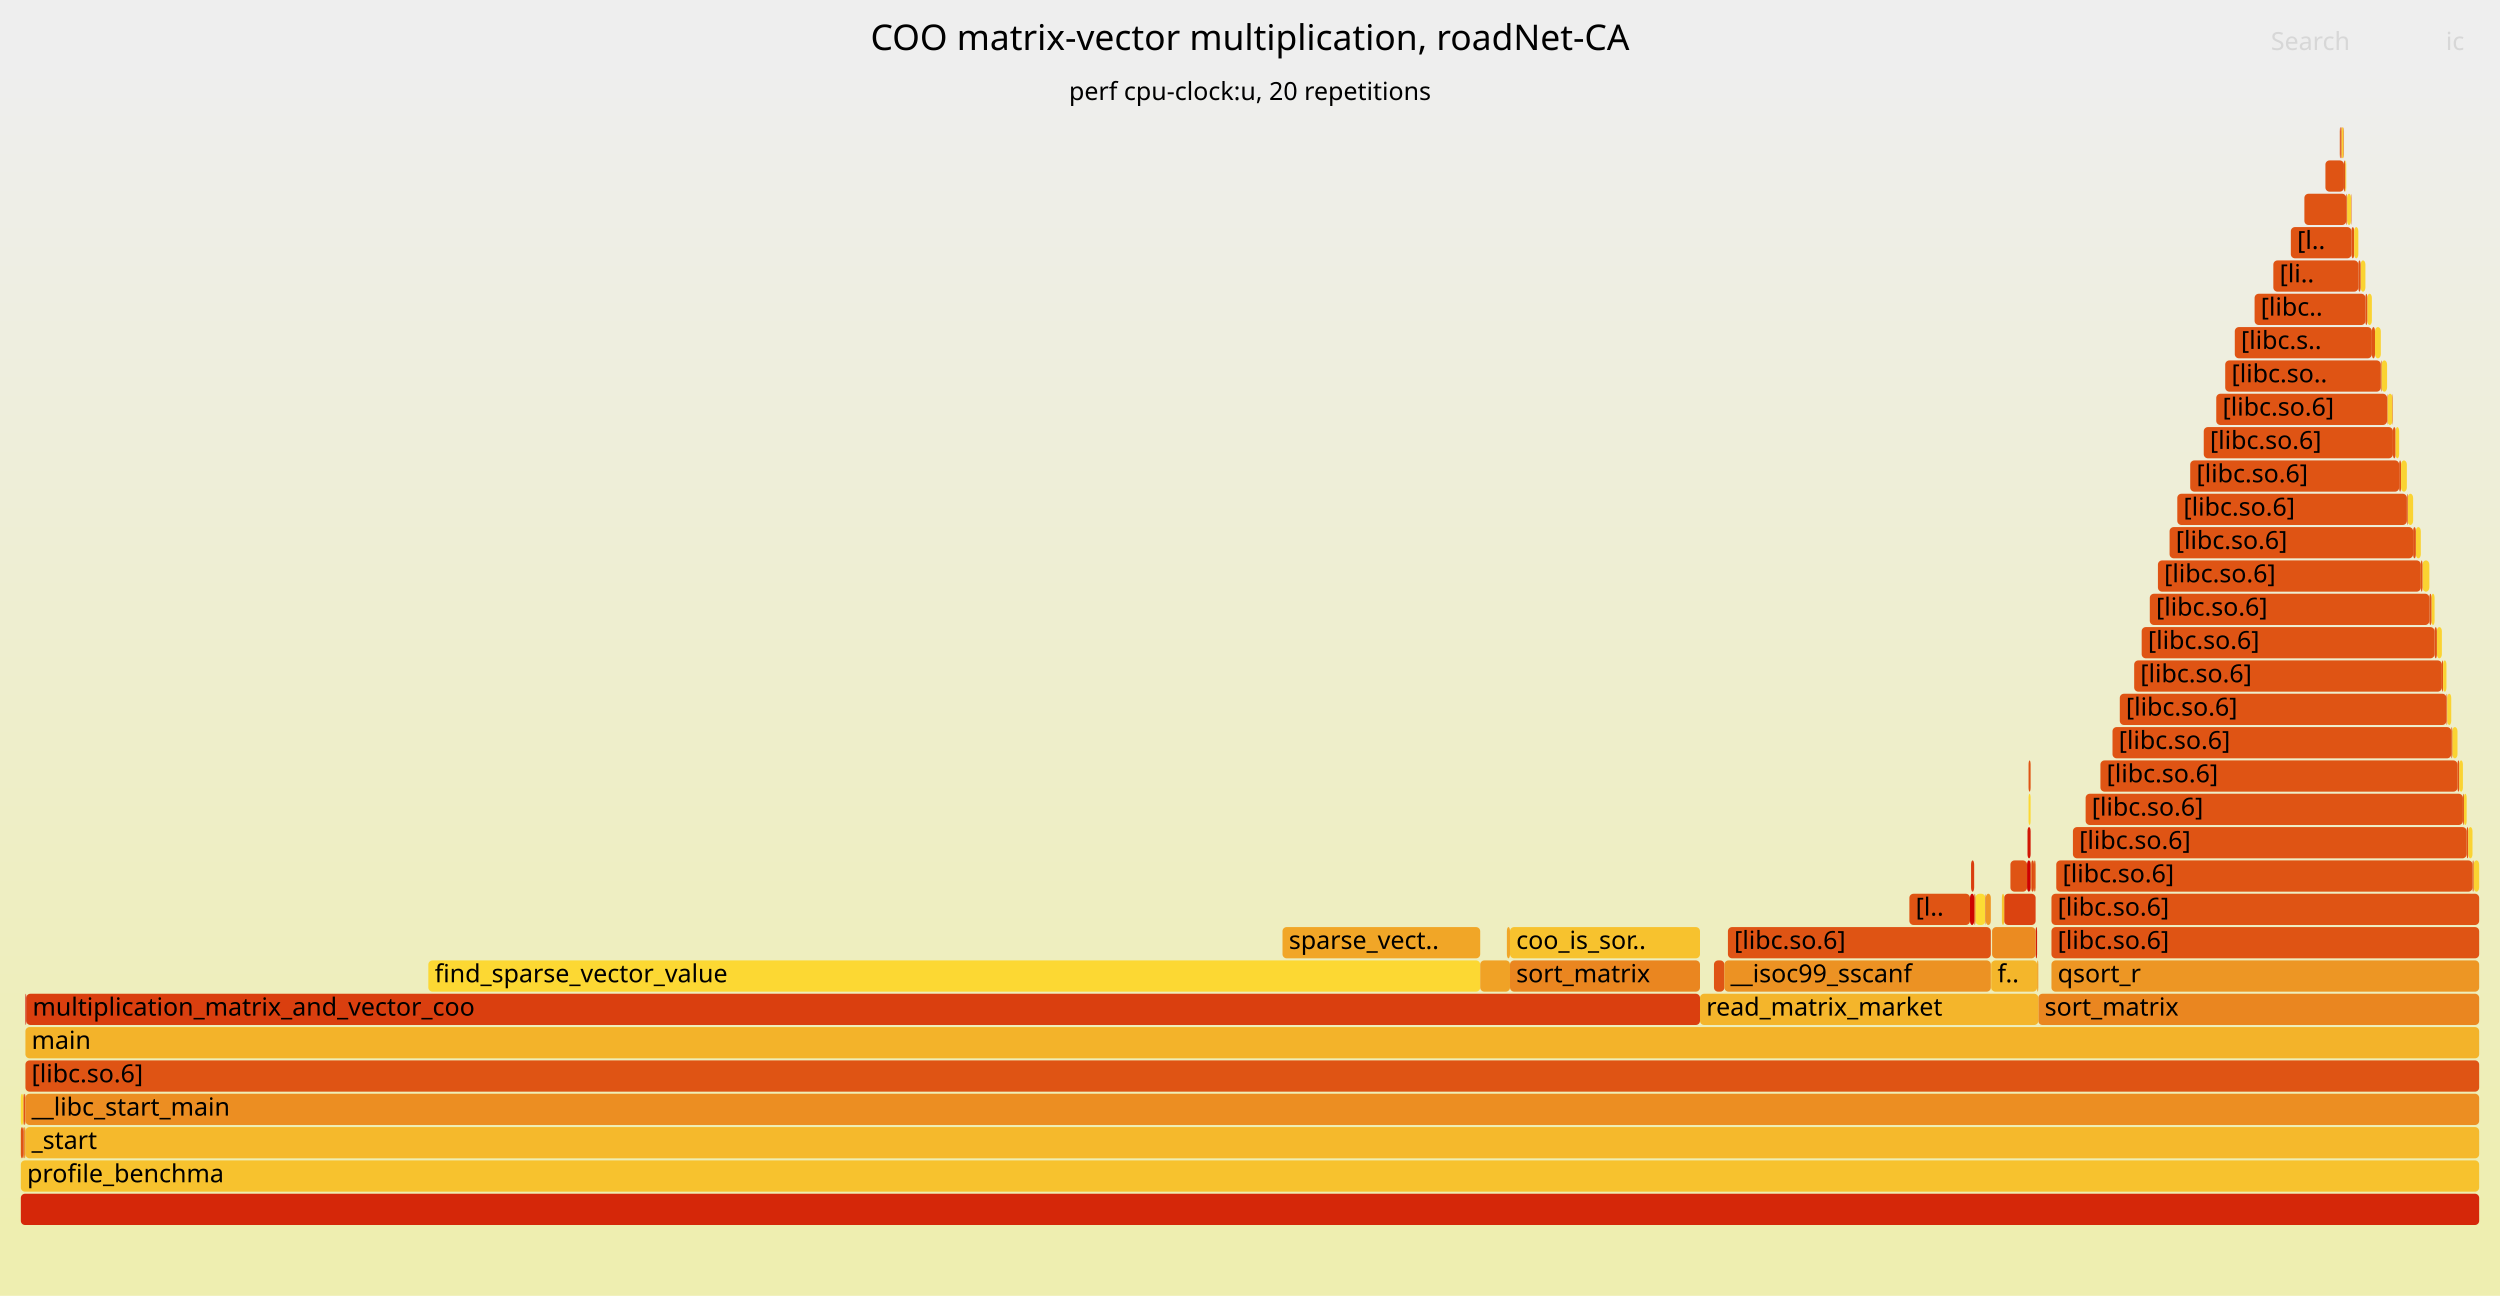
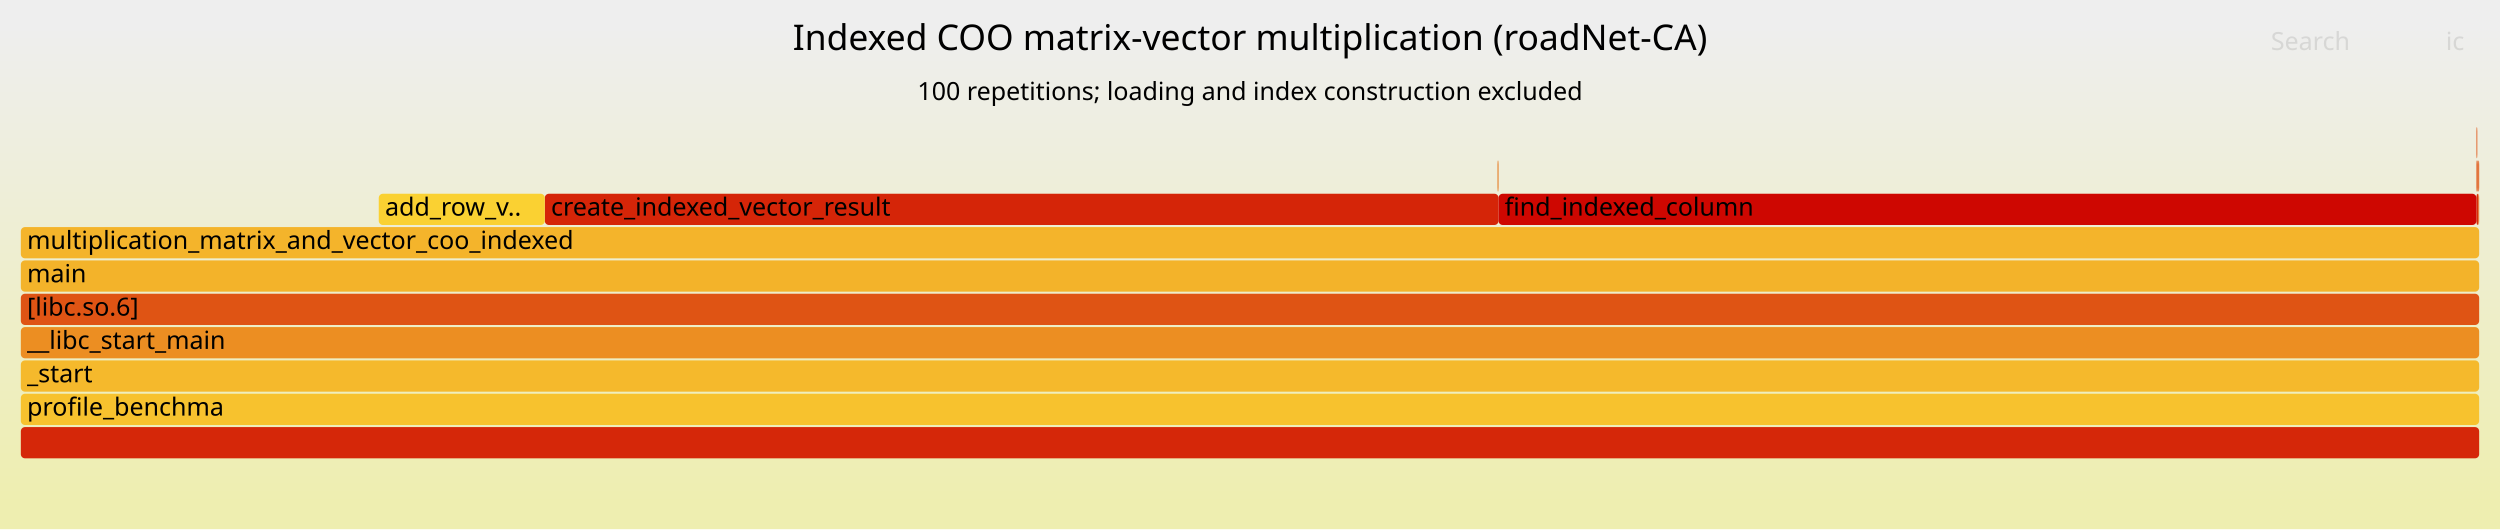
- <svg xmlns="http://www.w3.org/2000/svg" version="1.1" width="1200" height="622" viewBox="0 0 1200 622">
+ <svg xmlns="http://www.w3.org/2000/svg" version="1.1" width="1200" height="254" viewBox="0 0 1200 254">
  <defs>
    <linearGradient id="background" y1="0" y2="1" x1="0" x2="0">
      <stop stop-color="#eeeeee" offset="5%" />
      <stop stop-color="#eeeeb0" offset="95%" />
    </linearGradient>
  </defs>
  <style type="text/css">
	text { font-family:Verdana; font-size:12px; fill:rgb(0,0,0); }
	#search, #ignorecase { opacity:0.1; cursor:pointer; }
	#search:hover, #search.show, #ignorecase:hover, #ignorecase.show { opacity:1; }
	#subtitle { text-anchor:middle; font-color:rgb(160,160,160); }
	#title { text-anchor:middle; font-size:17px}
	#unzoom { cursor:pointer; }
	#frames &gt; *:hover { stroke:black; stroke-width:0.5; cursor:pointer; }
	.hide { display:none; }
	.parent { opacity:0.5; }
</style>
-   <rect x="0.0" y="0" width="1200.0" height="622.0" fill="url(#background)" />
-   <text id="title" x="600.00" y="24">COO matrix-vector multiplication, roadNet-CA</text>
-   <text id="subtitle" x="600.00" y="48">perf cpu-clock:u, 20 repetitions</text>
-   <text id="details" x="10.00" y="605"> </text>
+   <rect x="0.0" y="0" width="1200.0" height="254.0" fill="url(#background)" />
+   <text id="title" x="600.00" y="24">Indexed COO matrix-vector multiplication (roadNet-CA)</text>
+   <text id="subtitle" x="600.00" y="48">100 repetitions; loading and index construction excluded</text>
+   <text id="details" x="10.00" y="237"> </text>
  <text id="unzoom" x="10.00" y="24" class="hide">Reset Zoom</text>
  <text id="search" x="1090.00" y="24">Search</text>
  <text id="ignorecase" x="1174.00" y="24">ic</text>
-   <text id="matched" x="1090.00" y="605"> </text>
+   <text id="matched" x="1090.00" y="237"> </text>
  <g id="frames">
    <g>
-       <rect x="829.4" y="445" width="126.2" height="15.0" fill="rgb(223,84,20)" rx="2" ry="2" />
-       <text x="832.38" y="455.5">[libc.so.6]</text>
+       <rect x="1188.7" y="93" width="0.9" height="15.0" fill="rgb(215,47,11)" rx="2" ry="2" />
+       <text x="1191.66" y="103.5" />
    </g>
    <g>
-       <rect x="1182.2" y="381" width="0.5" height="15.0" fill="rgb(223,84,20)" rx="2" ry="2" />
-       <text x="1185.24" y="391.5" />
+       <rect x="10.0" y="125" width="1180.0" height="15.0" fill="rgb(243,179,42)" rx="2" ry="2" />
+       <text x="13.00" y="135.5">main</text>
    </g>
    <g>
-       <rect x="822.7" y="461" width="5.0" height="15.0" fill="rgb(223,84,20)" rx="2" ry="2" />
-       <text x="825.69" y="471.5" />
+       <rect x="1189.1" y="77" width="0.5" height="15.0" fill="rgb(223,86,20)" rx="2" ry="2" />
+       <text x="1192.11" y="87.5" />
    </g>
    <g>
-       <rect x="1172.1" y="317" width="0.6" height="15.0" fill="rgb(223,84,20)" rx="2" ry="2" />
-       <text x="1175.10" y="327.5" />
+       <rect x="10.0" y="205" width="1180.0" height="15.0" fill="rgb(213,39,9)" rx="2" ry="2" />
+       <text x="13.00" y="215.5" />
    </g>
    <g>
-       <rect x="1031.9" y="285" width="134.2" height="15.0" fill="rgb(223,84,20)" rx="2" ry="2" />
-       <text x="1034.90" y="295.5">[libc.so.6]</text>
+       <rect x="10.0" y="141" width="1180.0" height="15.0" fill="rgb(223,84,20)" rx="2" ry="2" />
+       <text x="13.00" y="151.5">[libc.so.6]</text>
    </g>
    <g>
-       <rect x="1133.1" y="125" width="2.3" height="15.0" fill="rgb(250,211,50)" rx="2" ry="2" />
-       <text x="1136.06" y="135.5" />
+       <rect x="261.5" y="93" width="457.8" height="15.0" fill="rgb(213,37,8)" rx="2" ry="2" />
+       <text x="264.48" y="103.5">create_indexed_vector_result</text>
    </g>
    <g>
-       <rect x="975.0" y="413" width="1.3" height="15.0" fill="rgb(221,74,17)" rx="2" ry="2" />
-       <text x="977.96" y="423.5" />
+       <rect x="181.8" y="93" width="79.7" height="15.0" fill="rgb(250,209,50)" rx="2" ry="2" />
+       <text x="184.83" y="103.5">add_row_v..</text>
    </g>
    <g>
-       <rect x="962.0" y="429" width="15.1" height="15.0" fill="rgb(219,67,16)" rx="2" ry="2" />
-       <text x="965.02" y="439.5" />
+       <rect x="10.0" y="109" width="1180.0" height="15.0" fill="rgb(244,180,43)" rx="2" ry="2" />
+       <text x="13.00" y="119.5">multiplication_matrix_and_vector_coo_indexed</text>
    </g>
    <g>
-       <rect x="1177.1" y="349" width="2.5" height="15.0" fill="rgb(250,211,50)" rx="2" ry="2" />
-       <text x="1180.06" y="359.5" />
+       <rect x="10.0" y="189" width="1180.0" height="15.0" fill="rgb(247,194,46)" rx="2" ry="2" />
+       <text x="13.00" y="199.5">profile_benchma</text>
    </g>
    <g>
-       <rect x="955.6" y="461" width="0.2" height="15.0" fill="rgb(252,220,52)" rx="2" ry="2" />
-       <text x="958.55" y="471.5" />
+       <rect x="719.3" y="93" width="469.4" height="15.0" fill="rgb(206,7,1)" rx="2" ry="2" />
+       <text x="722.25" y="103.5">find_indexed_column</text>
    </g>
    <g>
-       <rect x="1126.6" y="93" width="1.9" height="15.0" fill="rgb(250,211,50)" rx="2" ry="2" />
-       <text x="1129.59" y="103.5" />
+       <rect x="10.0" y="157" width="1180.0" height="15.0" fill="rgb(236,142,34)" rx="2" ry="2" />
+       <text x="13.00" y="167.5">__libc_start_main</text>
    </g>
    <g>
-       <rect x="1041.4" y="253" width="116.9" height="15.0" fill="rgb(223,84,20)" rx="2" ry="2" />
-       <text x="1044.39" y="263.5">[libc.so.6]</text>
+       <rect x="10.0" y="173" width="1180.0" height="15.0" fill="rgb(245,185,44)" rx="2" ry="2" />
+       <text x="13.00" y="183.5">_start</text>
    </g>
    <g>
-       <rect x="984.7" y="445" width="205.3" height="15.0" fill="rgb(223,84,20)" rx="2" ry="2" />
-       <text x="987.67" y="455.5">[libc.so.6]</text>
+       <rect x="1188.7" y="77" width="0.4" height="15.0" fill="rgb(223,84,20)" rx="2" ry="2" />
+       <text x="1191.66" y="87.5" />
    </g>
    <g>
-       <rect x="1063.8" y="189" width="82.0" height="15.0" fill="rgb(223,84,20)" rx="2" ry="2" />
-       <text x="1066.83" y="199.5">[libc.so.6]</text>
+       <rect x="1189.6" y="93" width="0.4" height="15.0" fill="rgb(227,103,24)" rx="2" ry="2" />
+       <text x="1192.55" y="103.5" />
    </g>
    <g>
-       <rect x="12.2" y="541" width="1177.8" height="15.0" fill="rgb(245,185,44)" rx="2" ry="2" />
-       <text x="15.16" y="551.5">_start</text>
+       <rect x="718.8" y="77" width="0.5" height="15.0" fill="rgb(230,119,28)" rx="2" ry="2" />
+       <text x="721.81" y="87.5" />
    </g>
    <g>
-       <rect x="1123.1" y="61" width="0.5" height="15.0" fill="rgb(223,84,20)" rx="2" ry="2" />
-       <text x="1126.14" y="71.5" />
+       <rect x="1189.6" y="77" width="0.4" height="15.0" fill="rgb(223,84,20)" rx="2" ry="2" />
+       <text x="1192.55" y="87.5" />
    </g>
    <g>
-       <rect x="973.7" y="381" width="1.0" height="15.0" fill="rgb(252,216,51)" rx="2" ry="2" />
-       <text x="976.67" y="391.5" />
-     </g>
-     <g>
-       <rect x="1128.7" y="109" width="1.3" height="15.0" fill="rgb(223,84,20)" rx="2" ry="2" />
-       <text x="1131.75" y="119.5" />
-     </g>
-     <g>
-       <rect x="1099.6" y="109" width="29.1" height="15.0" fill="rgb(223,84,20)" rx="2" ry="2" />
-       <text x="1102.63" y="119.5">[l..</text>
-     </g>
-     <g>
-       <rect x="1186.8" y="413" width="0.6" height="15.0" fill="rgb(223,84,20)" rx="2" ry="2" />
-       <text x="1189.76" y="423.5" />
-     </g>
-     <g>
-       <rect x="965.0" y="413" width="8.0" height="15.0" fill="rgb(223,84,20)" rx="2" ry="2" />
-       <text x="968.04" y="423.5" />
-     </g>
-     <g>
-       <rect x="11.3" y="525" width="0.2" height="15.0" fill="rgb(252,216,51)" rx="2" ry="2" />
-       <text x="14.29" y="535.5" />
-     </g>
-     <g>
-       <rect x="976.3" y="413" width="0.8" height="15.0" fill="rgb(224,88,21)" rx="2" ry="2" />
-       <text x="979.26" y="423.5" />
-     </g>
-     <g>
-       <rect x="1125.7" y="77" width="0.5" height="15.0" fill="rgb(250,211,50)" rx="2" ry="2" />
-       <text x="1128.73" y="87.5" />
-     </g>
-     <g>
-       <rect x="984.7" y="429" width="205.3" height="15.0" fill="rgb(223,84,20)" rx="2" ry="2" />
-       <text x="987.67" y="439.5">[libc.so.6]</text>
-     </g>
-     <g>
-       <rect x="1179.6" y="365" width="0.9" height="15.0" fill="rgb(223,84,20)" rx="2" ry="2" />
-       <text x="1182.65" y="375.5" />
-     </g>
-     <g>
-       <rect x="1028.0" y="301" width="140.6" height="15.0" fill="rgb(223,84,20)" rx="2" ry="2" />
-       <text x="1031.02" y="311.5">[libc.so.6]</text>
-     </g>
-     <g>
-       <rect x="978.4" y="477" width="211.6" height="15.0" fill="rgb(234,134,32)" rx="2" ry="2" />
-       <text x="981.42" y="487.5">sort_matrix</text>
-     </g>
-     <g>
-       <rect x="1162.8" y="269" width="3.3" height="15.0" fill="rgb(250,211,50)" rx="2" ry="2" />
-       <text x="1165.82" y="279.5" />
-     </g>
-     <g>
-       <rect x="1142.8" y="173" width="0.4" height="15.0" fill="rgb(223,84,20)" rx="2" ry="2" />
-       <text x="1145.77" y="183.5" />
-     </g>
-     <g>
-       <rect x="955.8" y="461" width="22.0" height="15.0" fill="rgb(244,182,43)" rx="2" ry="2" />
-       <text x="958.77" y="471.5">f..</text>
-     </g>
-     <g>
-       <rect x="1159.6" y="253" width="2.4" height="15.0" fill="rgb(250,211,50)" rx="2" ry="2" />
-       <text x="1162.59" y="263.5" />
-     </g>
-     <g>
-       <rect x="723.3" y="445" width="1.5" height="15.0" fill="rgb(241,166,39)" rx="2" ry="2" />
-       <text x="726.26" y="455.5" />
-     </g>
-     <g>
-       <rect x="1146.0" y="189" width="2.4" height="15.0" fill="rgb(250,211,50)" rx="2" ry="2" />
-       <text x="1149.00" y="199.5" />
-     </g>
-     <g>
-       <rect x="1132.0" y="125" width="1.1" height="15.0" fill="rgb(223,84,20)" rx="2" ry="2" />
-       <text x="1134.98" y="135.5" />
-     </g>
-     <g>
-       <rect x="973.7" y="365" width="1.0" height="15.0" fill="rgb(223,84,20)" rx="2" ry="2" />
-       <text x="976.67" y="375.5" />
-     </g>
-     <g>
-       <rect x="12.6" y="477" width="803.4" height="15.0" fill="rgb(218,63,15)" rx="2" ry="2" />
-       <text x="15.59" y="487.5">multiplication_matrix_and_vector_coo</text>
-     </g>
-     <g>
-       <rect x="724.8" y="445" width="91.2" height="15.0" fill="rgb(247,194,46)" rx="2" ry="2" />
-       <text x="727.77" y="455.5">coo_is_sor..</text>
-     </g>
-     <g>
-       <rect x="816.0" y="477" width="162.4" height="15.0" fill="rgb(244,181,43)" rx="2" ry="2" />
-       <text x="819.01" y="487.5">read_matrix_market</text>
-     </g>
-     <g>
-       <rect x="987.0" y="413" width="199.8" height="15.0" fill="rgb(223,84,20)" rx="2" ry="2" />
-       <text x="990.04" y="423.5">[libc.so.6]</text>
-     </g>
-     <g>
-       <rect x="1136.3" y="141" width="2.2" height="15.0" fill="rgb(250,211,50)" rx="2" ry="2" />
-       <text x="1139.30" y="151.5" />
-     </g>
-     <g>
-       <rect x="1014.0" y="349" width="162.6" height="15.0" fill="rgb(223,84,20)" rx="2" ry="2" />
-       <text x="1017.00" y="359.5">[libc.so.6]</text>
-     </g>
-     <g>
-       <rect x="1155.7" y="237" width="2.6" height="15.0" fill="rgb(250,211,50)" rx="2" ry="2" />
-       <text x="1158.71" y="247.5" />
-     </g>
-     <g>
-       <rect x="1130.0" y="109" width="2.0" height="15.0" fill="rgb(250,211,50)" rx="2" ry="2" />
-       <text x="1133.04" y="119.5" />
-     </g>
-     <g>
-       <rect x="1024.4" y="317" width="147.7" height="15.0" fill="rgb(223,84,20)" rx="2" ry="2" />
-       <text x="1027.36" y="327.5">[libc.so.6]</text>
-     </g>
-     <g>
-       <rect x="1182.7" y="381" width="1.3" height="15.0" fill="rgb(250,211,50)" rx="2" ry="2" />
-       <text x="1185.67" y="391.5" />
-     </g>
-     <g>
-       <rect x="1174.3" y="333" width="0.4" height="15.0" fill="rgb(223,84,20)" rx="2" ry="2" />
-       <text x="1177.26" y="343.5" />
-     </g>
-     <g>
-       <rect x="11.1" y="541" width="0.2" height="15.0" fill="rgb(235,139,33)" rx="2" ry="2" />
-       <text x="14.08" y="551.5" />
-     </g>
-     <g>
-       <rect x="12.2" y="493" width="1177.8" height="15.0" fill="rgb(243,179,42)" rx="2" ry="2" />
-       <text x="15.16" y="503.5">main</text>
-     </g>
-     <g>
-       <rect x="1145.8" y="189" width="0.2" height="15.0" fill="rgb(223,84,20)" rx="2" ry="2" />
-       <text x="1148.79" y="199.5" />
-     </g>
-     <g>
-       <rect x="948.2" y="429" width="4.8" height="15.0" fill="rgb(252,219,52)" rx="2" ry="2" />
-       <text x="951.22" y="439.5" />
-     </g>
-     <g>
-       <rect x="205.6" y="461" width="504.9" height="15.0" fill="rgb(252,216,51)" rx="2" ry="2" />
-       <text x="208.62" y="471.5">find_sparse_vector_value</text>
-     </g>
-     <g>
-       <rect x="1045.1" y="237" width="110.2" height="15.0" fill="rgb(223,84,20)" rx="2" ry="2" />
-       <text x="1048.06" y="247.5">[libc.so.6]</text>
-     </g>
-     <g>
-       <rect x="1125.1" y="77" width="0.6" height="15.0" fill="rgb(223,84,20)" rx="2" ry="2" />
-       <text x="1128.08" y="87.5" />
-     </g>
-     <g>
-       <rect x="615.6" y="445" width="94.9" height="15.0" fill="rgb(241,166,39)" rx="2" ry="2" />
-       <text x="618.64" y="455.5">sparse_vect..</text>
-     </g>
-     <g>
-       <rect x="10.0" y="541" width="1.1" height="15.0" fill="rgb(223,84,20)" rx="2" ry="2" />
-       <text x="13.00" y="551.5" />
-     </g>
-     <g>
-       <rect x="1151.6" y="221" width="0.9" height="15.0" fill="rgb(223,84,20)" rx="2" ry="2" />
-       <text x="1154.61" y="231.5" />
-     </g>
-     <g>
-       <rect x="1091.2" y="125" width="40.8" height="15.0" fill="rgb(223,84,20)" rx="2" ry="2" />
-       <text x="1094.22" y="135.5">[li..</text>
-     </g>
-     <g>
-       <rect x="1148.4" y="189" width="0.2" height="15.0" fill="rgb(224,88,21)" rx="2" ry="2" />
-       <text x="1151.37" y="199.5" />
-     </g>
-     <g>
-       <rect x="977.1" y="445" width="0.7" height="15.0" fill="rgb(210,25,6)" rx="2" ry="2" />
-       <text x="980.12" y="455.5" />
-     </g>
-     <g>
-       <rect x="973.2" y="397" width="1.5" height="15.0" fill="rgb(209,21,5)" rx="2" ry="2" />
-       <text x="976.24" y="407.5" />
-     </g>
-     <g>
-       <rect x="11.5" y="525" width="0.7" height="15.0" fill="rgb(223,84,20)" rx="2" ry="2" />
-       <text x="14.51" y="535.5" />
-     </g>
-     <g>
-       <rect x="1152.5" y="221" width="2.8" height="15.0" fill="rgb(250,211,50)" rx="2" ry="2" />
-       <text x="1155.47" y="231.5" />
-     </g>
-     <g>
-       <rect x="11.3" y="541" width="0.2" height="15.0" fill="rgb(209,21,5)" rx="2" ry="2" />
-       <text x="14.29" y="551.5" />
-     </g>
-     <g>
-       <rect x="1126.2" y="93" width="0.4" height="15.0" fill="rgb(223,84,20)" rx="2" ry="2" />
-       <text x="1129.16" y="103.5" />
-     </g>
-     <g>
-       <rect x="1176.6" y="349" width="0.5" height="15.0" fill="rgb(223,84,20)" rx="2" ry="2" />
-       <text x="1179.63" y="359.5" />
-     </g>
-     <g>
-       <rect x="995.0" y="397" width="189.0" height="15.0" fill="rgb(223,84,20)" rx="2" ry="2" />
-       <text x="998.02" y="407.5">[libc.so.6]</text>
-     </g>
-     <g>
-       <rect x="1148.6" y="205" width="1.3" height="15.0" fill="rgb(223,84,20)" rx="2" ry="2" />
-       <text x="1151.59" y="215.5" />
-     </g>
-     <g>
-       <rect x="1123.6" y="61" width="0.4" height="15.0" fill="rgb(223,84,20)" rx="2" ry="2" />
-       <text x="1126.57" y="71.5" />
-     </g>
-     <g>
-       <rect x="1057.8" y="205" width="90.8" height="15.0" fill="rgb(223,84,20)" rx="2" ry="2" />
-       <text x="1060.79" y="215.5">[libc.so.6]</text>
-     </g>
-     <g>
-       <rect x="1167.1" y="285" width="1.5" height="15.0" fill="rgb(250,211,50)" rx="2" ry="2" />
-       <text x="1170.14" y="295.5" />
-     </g>
-     <g>
-       <rect x="1184.0" y="397" width="0.8" height="15.0" fill="rgb(223,84,20)" rx="2" ry="2" />
-       <text x="1186.96" y="407.5" />
-     </g>
-     <g>
-       <rect x="1128.5" y="93" width="0.2" height="15.0" fill="rgb(224,88,21)" rx="2" ry="2" />
-       <text x="1131.53" y="103.5" />
-     </g>
-     <g>
-       <rect x="724.8" y="461" width="91.2" height="15.0" fill="rgb(234,134,32)" rx="2" ry="2" />
-       <text x="727.77" y="471.5">sort_matrix</text>
-     </g>
-     <g>
-       <rect x="1180.5" y="365" width="1.7" height="15.0" fill="rgb(250,211,50)" rx="2" ry="2" />
-       <text x="1183.51" y="375.5" />
-     </g>
-     <g>
-       <rect x="1143.2" y="173" width="2.6" height="15.0" fill="rgb(250,211,50)" rx="2" ry="2" />
-       <text x="1146.20" y="183.5" />
-     </g>
-     <g>
-       <rect x="953.2" y="429" width="2.4" height="15.0" fill="rgb(238,151,36)" rx="2" ry="2" />
-       <text x="956.18" y="439.5" />
-     </g>
-     <g>
-       <rect x="1140.0" y="157" width="2.8" height="15.0" fill="rgb(250,211,50)" rx="2" ry="2" />
-       <text x="1142.96" y="167.5" />
-     </g>
-     <g>
-       <rect x="1017.5" y="333" width="156.8" height="15.0" fill="rgb(223,84,20)" rx="2" ry="2" />
-       <text x="1020.45" y="343.5">[libc.so.6]</text>
-     </g>
-     <g>
-       <rect x="1106.1" y="93" width="20.1" height="15.0" fill="rgb(223,84,20)" rx="2" ry="2" />
-       <text x="1109.10" y="103.5" />
-     </g>
-     <g>
-       <rect x="947.6" y="429" width="0.6" height="15.0" fill="rgb(226,98,23)" rx="2" ry="2" />
-       <text x="950.57" y="439.5" />
-     </g>
-     <g>
-       <rect x="945.6" y="429" width="2.0" height="15.0" fill="rgb(205,2,0)" rx="2" ry="2" />
-       <text x="948.63" y="439.5" />
-     </g>
-     <g>
-       <rect x="956.2" y="445" width="20.9" height="15.0" fill="rgb(235,139,33)" rx="2" ry="2" />
-       <text x="959.20" y="455.5" />
-     </g>
-     <g>
-       <rect x="827.7" y="461" width="127.9" height="15.0" fill="rgb(236,146,35)" rx="2" ry="2" />
-       <text x="830.65" y="471.5">__isoc99_sscanf</text>
-     </g>
-     <g>
-       <rect x="1068.1" y="173" width="74.7" height="15.0" fill="rgb(223,84,20)" rx="2" ry="2" />
-       <text x="1071.14" y="183.5">[libc.so..</text>
-     </g>
-     <g>
-       <rect x="1082.2" y="141" width="53.2" height="15.0" fill="rgb(223,84,20)" rx="2" ry="2" />
-       <text x="1085.16" y="151.5">[libc..</text>
-     </g>
-     <g>
-       <rect x="1158.3" y="253" width="1.3" height="15.0" fill="rgb(223,84,20)" rx="2" ry="2" />
-       <text x="1161.29" y="263.5" />
-     </g>
-     <g>
-       <rect x="10.0" y="525" width="1.1" height="15.0" fill="rgb(252,219,52)" rx="2" ry="2" />
-       <text x="13.00" y="535.5" />
-     </g>
-     <g>
-       <rect x="1184.8" y="397" width="2.0" height="15.0" fill="rgb(250,211,50)" rx="2" ry="2" />
-       <text x="1187.82" y="407.5" />
-     </g>
-     <g>
-       <rect x="1051.3" y="221" width="100.3" height="15.0" fill="rgb(223,84,20)" rx="2" ry="2" />
-       <text x="1054.32" y="231.5">[libc.so.6]</text>
-     </g>
-     <g>
-       <rect x="974.7" y="413" width="0.3" height="15.0" fill="rgb(238,151,36)" rx="2" ry="2" />
-       <text x="977.75" y="423.5" />
-     </g>
-     <g>
-       <rect x="1008.2" y="365" width="171.4" height="15.0" fill="rgb(223,84,20)" rx="2" ry="2" />
-       <text x="1011.18" y="375.5">[libc.so.6]</text>
-     </g>
-     <g>
-       <rect x="12.2" y="525" width="1177.8" height="15.0" fill="rgb(236,142,34)" rx="2" ry="2" />
-       <text x="15.16" y="535.5">__libc_start_main</text>
-     </g>
-     <g>
-       <rect x="1187.4" y="413" width="2.6" height="15.0" fill="rgb(250,211,50)" rx="2" ry="2" />
-       <text x="1190.41" y="423.5" />
-     </g>
-     <g>
-       <rect x="10.0" y="573" width="1180.0" height="15.0" fill="rgb(213,39,9)" rx="2" ry="2" />
-       <text x="13.00" y="583.5" />
-     </g>
-     <g>
-       <rect x="953.0" y="429" width="0.2" height="15.0" fill="rgb(220,69,16)" rx="2" ry="2" />
-       <text x="955.96" y="439.5" />
-     </g>
-     <g>
-       <rect x="946.1" y="413" width="1.5" height="15.0" fill="rgb(218,61,14)" rx="2" ry="2" />
-       <text x="949.06" y="423.5" />
-     </g>
-     <g>
-       <rect x="12.2" y="509" width="1177.8" height="15.0" fill="rgb(223,84,20)" rx="2" ry="2" />
-       <text x="15.16" y="519.5">[libc.so.6]</text>
-     </g>
-     <g>
-       <rect x="10.0" y="557" width="1180.0" height="15.0" fill="rgb(247,194,46)" rx="2" ry="2" />
-       <text x="13.00" y="567.5">profile_benchma</text>
-     </g>
-     <g>
-       <rect x="960.9" y="429" width="1.1" height="15.0" fill="rgb(248,198,47)" rx="2" ry="2" />
-       <text x="963.94" y="439.5" />
-     </g>
-     <g>
-       <rect x="1135.4" y="141" width="0.9" height="15.0" fill="rgb(223,84,20)" rx="2" ry="2" />
-       <text x="1138.43" y="151.5" />
-     </g>
-     <g>
-       <rect x="1124.0" y="61" width="0.9" height="15.0" fill="rgb(250,211,50)" rx="2" ry="2" />
-       <text x="1127.00" y="71.5" />
-     </g>
-     <g>
-       <rect x="977.8" y="461" width="0.6" height="15.0" fill="rgb(240,162,38)" rx="2" ry="2" />
-       <text x="980.77" y="471.5" />
-     </g>
-     <g>
-       <rect x="11.1" y="525" width="0.2" height="15.0" fill="rgb(219,67,16)" rx="2" ry="2" />
-       <text x="14.08" y="535.5" />
-     </g>
-     <g>
-       <rect x="1174.7" y="333" width="1.9" height="15.0" fill="rgb(250,211,50)" rx="2" ry="2" />
-       <text x="1177.69" y="343.5" />
-     </g>
-     <g>
-       <rect x="1172.7" y="317" width="1.6" height="15.0" fill="rgb(250,211,50)" rx="2" ry="2" />
-       <text x="1175.75" y="327.5" />
-     </g>
-     <g>
-       <rect x="1116.2" y="77" width="8.9" height="15.0" fill="rgb(223,84,20)" rx="2" ry="2" />
-       <text x="1119.24" y="87.5" />
-     </g>
-     <g>
-       <rect x="984.7" y="461" width="205.3" height="15.0" fill="rgb(237,150,36)" rx="2" ry="2" />
-       <text x="987.67" y="471.5">qsort_r</text>
-     </g>
-     <g>
-       <rect x="973.0" y="413" width="1.7" height="15.0" fill="rgb(205,2,0)" rx="2" ry="2" />
-       <text x="976.02" y="423.5" />
-     </g>
-     <g>
-       <rect x="1155.3" y="237" width="0.4" height="15.0" fill="rgb(223,84,20)" rx="2" ry="2" />
-       <text x="1158.28" y="247.5" />
-     </g>
-     <g>
-       <rect x="1169.7" y="301" width="2.4" height="15.0" fill="rgb(250,211,50)" rx="2" ry="2" />
-       <text x="1172.73" y="311.5" />
-     </g>
-     <g>
-       <rect x="1162.0" y="269" width="0.8" height="15.0" fill="rgb(223,84,20)" rx="2" ry="2" />
-       <text x="1164.96" y="279.5" />
-     </g>
-     <g>
-       <rect x="916.5" y="429" width="29.1" height="15.0" fill="rgb(223,84,20)" rx="2" ry="2" />
-       <text x="919.51" y="439.5">[l..</text>
-     </g>
-     <g>
-       <rect x="11.5" y="541" width="0.7" height="15.0" fill="rgb(236,146,35)" rx="2" ry="2" />
-       <text x="14.51" y="551.5" />
-     </g>
-     <g>
-       <rect x="1149.9" y="205" width="1.7" height="15.0" fill="rgb(250,211,50)" rx="2" ry="2" />
-       <text x="1152.88" y="215.5" />
-     </g>
-     <g>
-       <rect x="710.5" y="461" width="14.3" height="15.0" fill="rgb(240,162,38)" rx="2" ry="2" />
-       <text x="713.54" y="471.5" />
-     </g>
-     <g>
-       <rect x="1124.9" y="61" width="0.2" height="15.0" fill="rgb(224,88,21)" rx="2" ry="2" />
-       <text x="1127.86" y="71.5" />
-     </g>
-     <g>
-       <rect x="1001.1" y="381" width="181.1" height="15.0" fill="rgb(223,84,20)" rx="2" ry="2" />
-       <text x="1004.06" y="391.5">[libc.so.6]</text>
-     </g>
-     <g>
-       <rect x="1168.6" y="301" width="1.1" height="15.0" fill="rgb(223,84,20)" rx="2" ry="2" />
-       <text x="1171.65" y="311.5" />
-     </g>
-     <g>
-       <rect x="1138.5" y="157" width="1.5" height="15.0" fill="rgb(223,84,20)" rx="2" ry="2" />
-       <text x="1141.45" y="167.5" />
-     </g>
-     <g>
-       <rect x="1072.7" y="157" width="65.8" height="15.0" fill="rgb(223,84,20)" rx="2" ry="2" />
-       <text x="1075.67" y="167.5">[libc.s..</text>
-     </g>
-     <g>
-       <rect x="12.2" y="477" width="0.4" height="15.0" fill="rgb(207,13,3)" rx="2" ry="2" />
-       <text x="15.16" y="487.5" />
-     </g>
-     <g>
-       <rect x="1035.8" y="269" width="126.2" height="15.0" fill="rgb(223,84,20)" rx="2" ry="2" />
-       <text x="1038.79" y="279.5">[libc.so.6]</text>
-     </g>
-     <g>
-       <rect x="1166.1" y="285" width="1.0" height="15.0" fill="rgb(223,84,20)" rx="2" ry="2" />
-       <text x="1169.06" y="295.5" />
+       <rect x="1188.7" y="61" width="0.4" height="15.0" fill="rgb(223,84,20)" rx="2" ry="2" />
+       <text x="1191.66" y="71.5" />
    </g>
  </g>
</svg>
